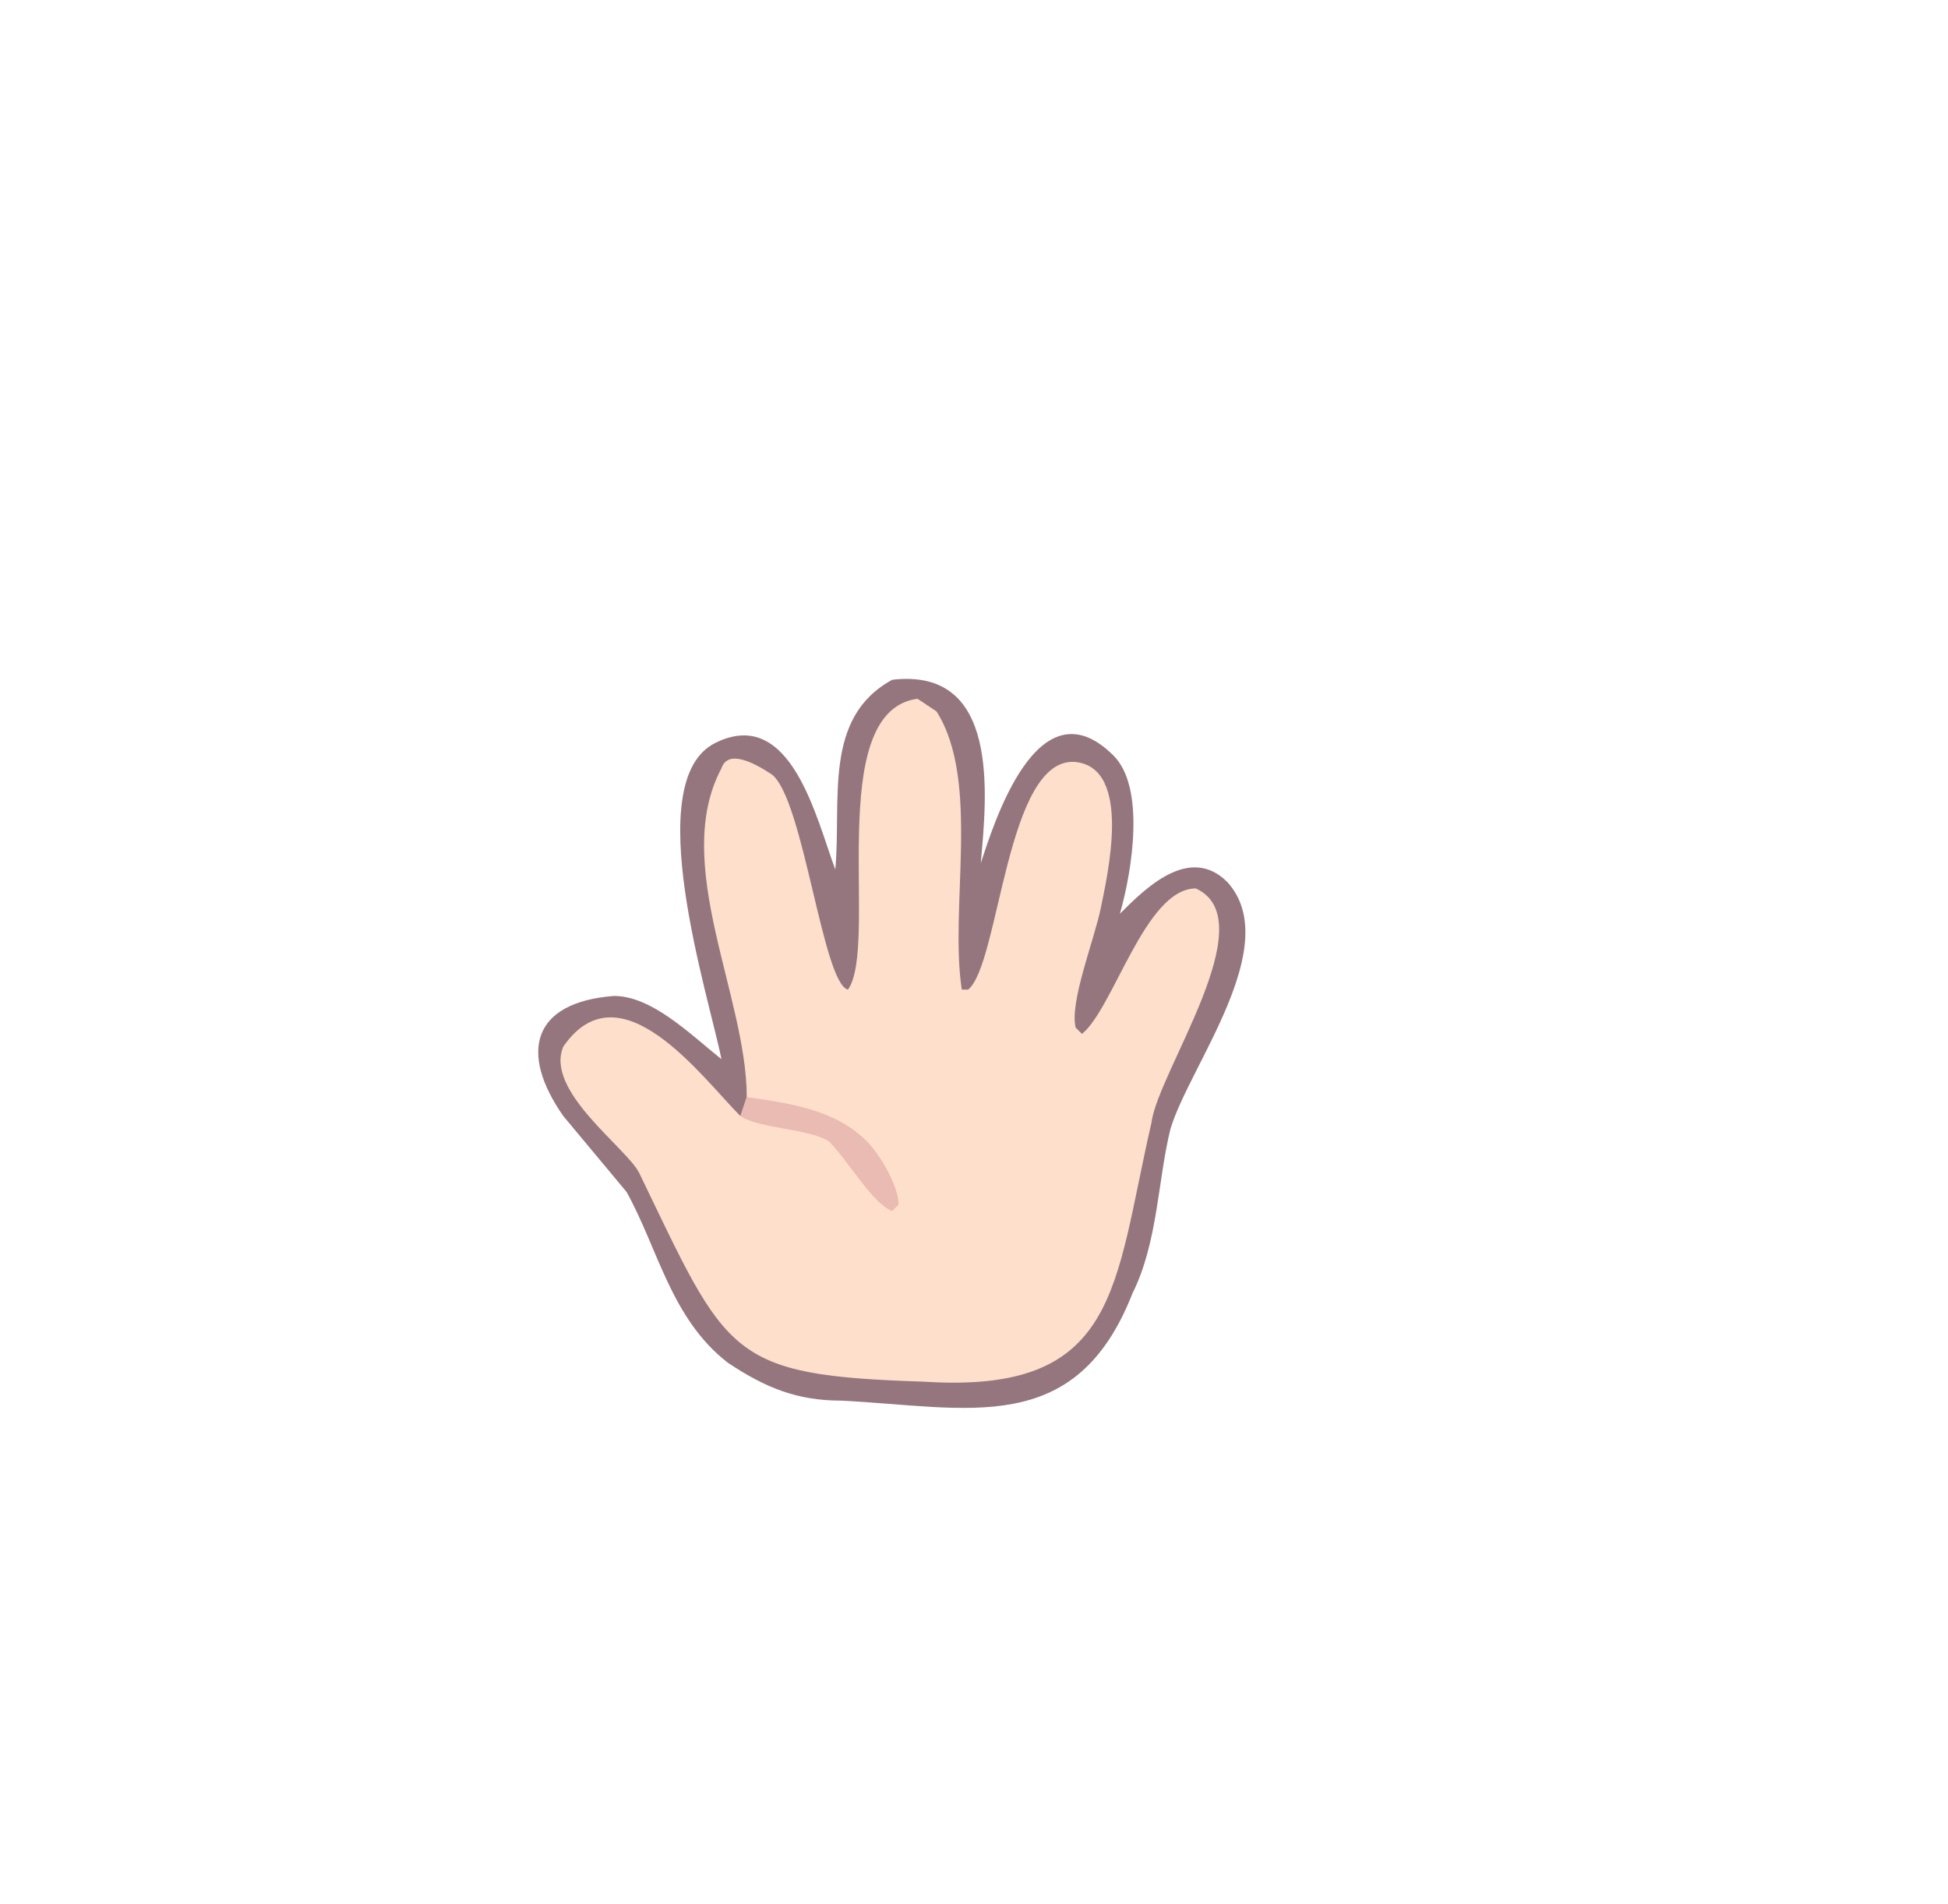
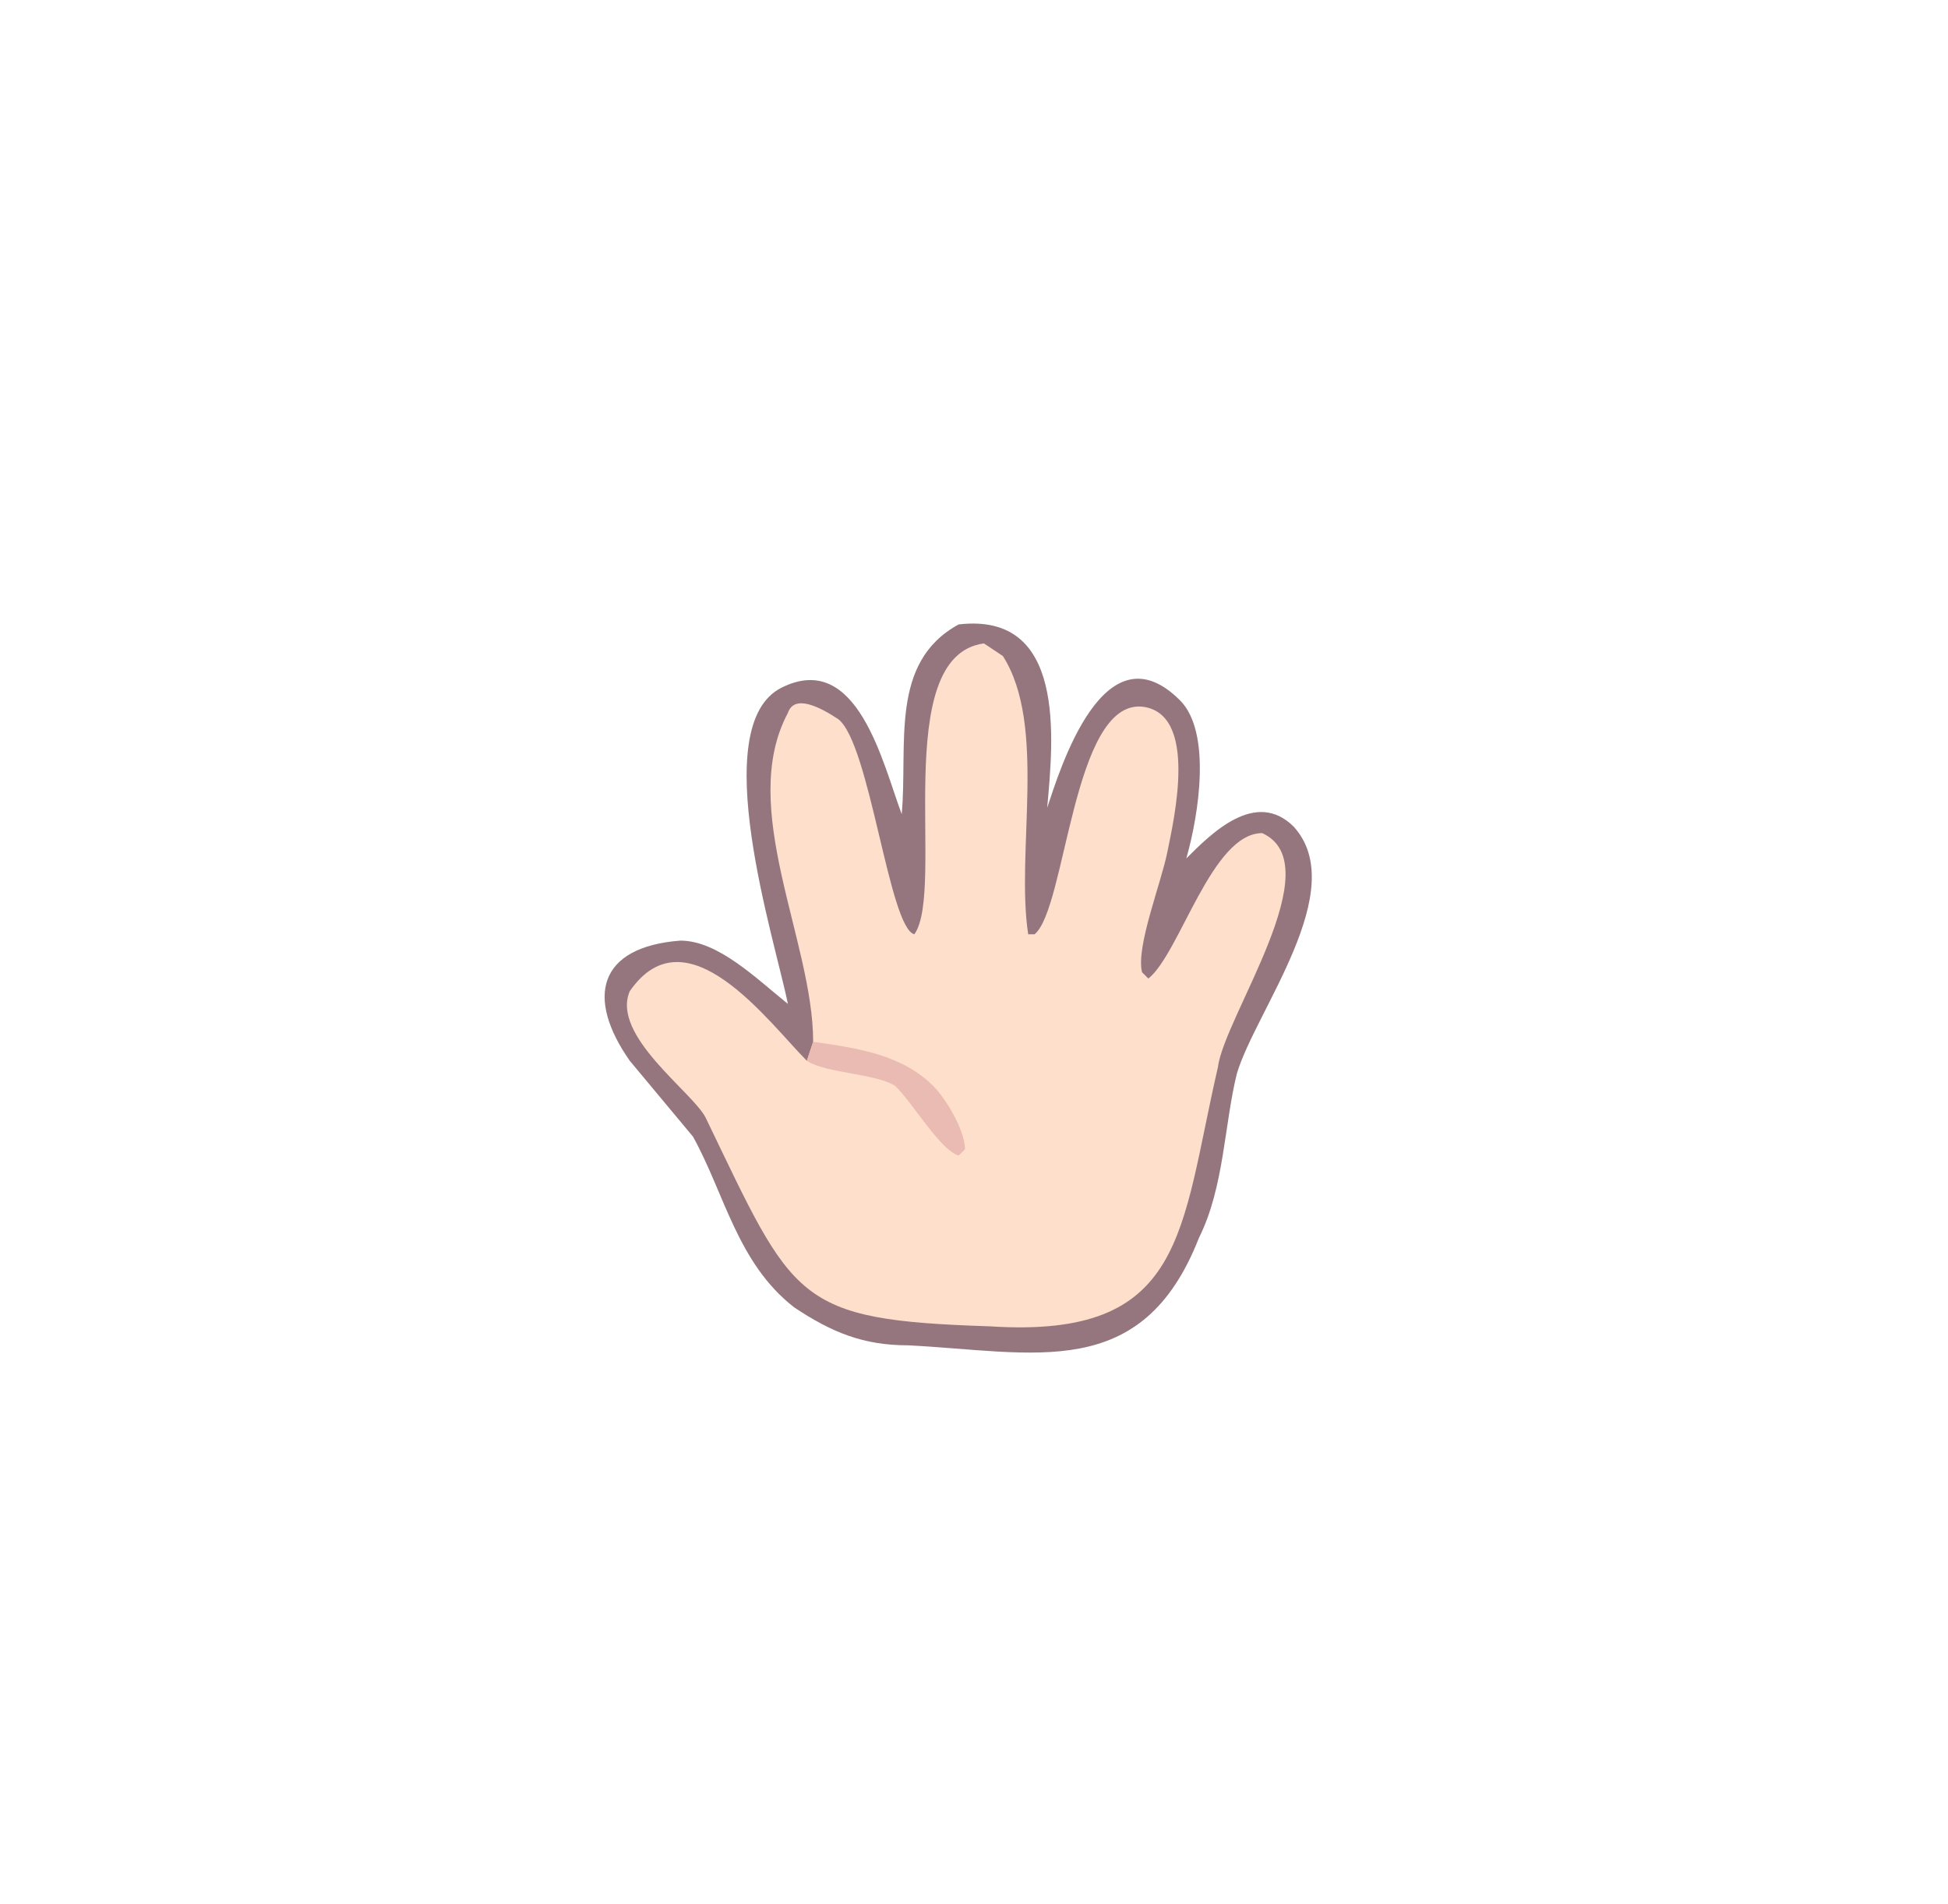
<svg xmlns="http://www.w3.org/2000/svg" width="44" height="43" viewBox="0 0 44 43">
  <defs>
    <clipPath id="clip_sgtcute_04">
      <rect x="0" y="0" width="44" height="43" />
    </clipPath>
  </defs>
  <g clip-path="url(#clip_sgtcute_04)">
-     <svg x="0.01" y="-1" width="44" height="43" viewBox="924 0 308 288" preserveAspectRatio="xMidYMid meet" style="overflow:hidden">
+     <svg x="1.51" y="-2.25" width="44" height="43" viewBox="924 0 308 288" preserveAspectRatio="xMidYMid meet" style="overflow:hidden">
      <g transform="translate(0 0)" data-sgt-offset="1">
        <path fill="#897582" d="M767 396c4 0 17 2 17-3-1-6 0-12 6-15 5 1 6 4 9 1 2-3 2-7 6-7 3 0 6 0 8 2l1 4 3 2 7-2c2 1 6 3 7 6l-1 8c4 3 11 8 8 13-3 4-5 4-9 6 6 11 1 16-10 14 0 10 6 20-9 25l-4 10c23-6 21 23-12 24 1 7-3 28-7 33a10 10 0 0 1-14 2c-4-4-4-8-5-12h-4c-3 4-3 14-8 14-10 1-14-5-15-13h-3c-2 3 0 6-3 8-6 4-10 1-13-4l-6 4c-3-1-10-4-9-9 2-5-6-4-8-9-3-5 2-8 6-10-8-11-3-14 8-14 2-3 1-5 3-7s8-3 10 0c2 2 3 2 6 2l3-1c-1-3-12-3-12-15-1-2-6-4-9-6-5-9-5-24 8-27-2-25 25-22 41-25l1-2 1-1h3l-1 4Z" data-index="1" style="opacity:1" />
        <path fill="#897582" d="M730 406c4-3 9-4 14-5 4 1 4 3 3 7 9-2 38-2 46 2 10 5 7 28 6 38-1 3-1 7-4 9-11 5-56 7-62-4l-1-3c-1 2-3 2-6 3l-1-6-1-3 1-21c0-5 1-13 5-17Z" data-index="2" />
        <path fill="#FAF1E6" d="M730 406c4-3 9-4 14-5 4 1 4 3 3 7h-3c-8 3-10 3-12 12l-1 3-1 4h-2l-3-4c0-5 1-13 5-17Z" data-index="3" />
        <path fill="#D0D0D3" d="m732 409 11-4 1 3c-8 3-10 3-12 12-4-5-5-4 0-11Z" data-index="4" />
        <path fill="#FEFEFE" d="M730 406c4-3 9-4 14-5 4 1 4 3 3 7h-3l-1-3-11 4c0-1 9-4 12-7l-10 3c-1 1-2 2-4 1Z" data-index="5" />
        <path fill="#D0D0D3" d="m725 423 3 4h2l1-4 1 27c-1 2-3 2-6 3l-1-6-1-3 1-21Z" data-index="6" />
        <path fill="#CBC9D5" d="M725 447c5 0 3 1 7 3-1 2-3 2-6 3l-1-6Z" data-index="7" />
        <path fill="#D0D0D3" d="M734 441c-1-6-1-23 3-27 13-7 44-7 57 0 5 3 3 24 4 29 1 22-42 15-55 14-3-1-7-4-9-8v-8Z" data-index="8" style="opacity:1" />
        <path fill="#E9BBB2" d="M741 439c4 0 6 0 7 5l-4 3h-3c-3-1-4-2-4-5l4-3Z" data-index="9" />
        <path fill="#FAF1E6" d="M734 441v-1l7-1-4 3c0 3 1 4 4 5-3 0-4-1-7 2v-8Z" data-index="10" />
        <path fill="#F19C94" d="M786 439c3 0 7 0 8 4l-3 4c-4 0-6 0-8-4l3-4Z" data-index="11" style="opacity:1" />
        <path fill="#95767E" d="M746 430a5 5 0 1 1 3 9 5 5 0 0 1-3-9Z" data-index="12" />
        <path fill="#897582" d="M782 430a5 5 0 1 1 2 9 5 5 0 0 1-2-9Z" data-index="13" />
        <path fill="#897582" d="M760 437c1 0 3 3 5 3 3 0 4-3 7-3l1 2c-5 5-13 5-13-2Z" data-index="14" />
        <path fill="#FEFEFE" d="m744 414 5 1v1l-6 3h-3l-1-1 5-4Z" data-index="15" />
        <path fill="#95767E" d="M705 488c-8-11-3-14 8-14 2-3 1-5 3-7s8-3 10 0c2 2 3 2 6 2l-2 2 1 1c-4 9-30 15-11 30 13 3 14-5 18-7l1 2h1c2 3 2 7 1 11h-3c-2 3 0 6-3 8-6 4-10 1-13-4l-6 4c-3-1-10-4-9-9 2-5-6-4-8-9-3-5 2-8 6-10Z" data-index="16" style="opacity:1" />
        <path fill="#FBC7AF" d="M712 506c-1-10-12-3-9-13 9-6 2-8 2-13 4-7 4 0 10-3 4-2 1-7 5-8 5-2 4 3 7 4 2 0 2 0 3-2l1 1c-4 9-30 15-11 30-2 2-4 4-7 4h-1Z" data-index="17" style="opacity:1" />
        <path fill="#E9BBB2" d="M720 502c13 3 14-5 18-7l1 2c1 3 2 5 1 7-1 1-3 0-7 4l1 5-6 1c-2-3-1-3-4-4-4 0-13 3-14-2l2-2h1c3 0 5-2 7-4Z" data-index="18" style="opacity:1" />
        <path fill="#D0D0D3" d="M744 401c16-3 41-3 56 4 8 4 7 29 7 37l-2 3c-1-2 1-1-2-2l-4 5c1-10 4-33-6-38-8-4-37-4-46-2 1-4 1-6-3-7Z" data-index="19" />
        <path fill="#BCBCCD" d="m799 448 4-5c3 1 1 0 2 2l2-3c-1 10-2 20-14 22-17 4-34 3-51 1-8-1-14-4-16-12 3-1 5-1 6-3l1 3c6 11 51 9 62 4 3-2 3-6 4-9Z" data-index="20" style="opacity:1" />
        <path fill="#95767E" d="M714 447c-5-9-5-24 8-27v20l-1 7 3-3 1 3 1 6-1 3-2-3c-1-2-6-4-9-6Z" data-index="21" />
        <path fill="#FBC7AF" d="M715 435c0-4 0-8 4-11l1 1c2 3 1 10 1 14l-6-4Z" data-index="22" />
        <path fill="#F19C94" d="m715 435 6 4 1 1-1 7c-6-4-6-4-6-12Z" data-index="23" />
        <path fill="#998D95" d="m764 393 1-1h3l-1 4v-1l-1 1-1-1-1-2Z" data-index="24" />
        <path fill="#D0D0D3" d="m745 471 1-2 28 1 10-1 3 2c4 9 8 24-3 29-10 5-37 6-43-6-3-5 2-17 4-23Z" data-index="25" />
        <path fill="#91716A" d="M758 475h20c5 3 4 7 4 12 0 3-1 6-4 6-7 1-19 2-25-1s-4-12-1-16l6-1Z" data-index="26" style="opacity:1" />
        <path fill="#FBC7AF" d="M771 492c-3 0-16 1-17-2-9-17 12-13 20-13l5 2c2 4 2 10-3 12l-5 1Z" data-index="27" />
        <path fill="#E9BBB2" d="m774 477 5 2c2 4 2 10-3 12l-5 1c1-2 1-2 3-2a2 2 0 0 1 1-4v-2a2 2 0 0 1-1-5v-2Z" data-index="28" />
        <path fill="#91716A" d="M774 479a2 2 0 1 1 3 4 2 2 0 0 1-3-4Z" data-index="29" />
        <path fill="#91716A" d="M775 486a2 2 0 1 1-1 4 2 2 0 0 1 1-4Z" data-index="30" />
        <path fill="#CBC9D5" d="m745 471 1-2 28 1 10-1-1 5h-5v1h-20c-3-2-10-2-13-4Z" data-index="31" />
        <path fill="#CBC9D5" d="m792 399-5-2c3-9 0-4-1-11l4-4c4-1 6 4 11 0 3-2 1-3 3-6 8-3 6 5 12 7 3 1 4-1 7-1 6 2 3 7 3 10l2 5-4 4c-2 3-3 9-6 9 2-5 2-7 2-12-9-12-18-12-25 1h-3Z" data-index="32" style="opacity:1" />
        <path fill="#BCBCCD" d="M792 399c1-4 1-5 4-8 6-5 16-6 21 0 2 2 3 4 3 7-9-12-18-12-25 1h-3Z" data-index="33" />
        <path fill="#BCBCCD" d="M828 397c3 1 7 2 7 6l-3 3c-3 1-4 0-5 3-2 5 2 7 0 10l-3 3-3-1c-4-2-7 2-11-1-1-3 1-5 4-7l4-3c3 0 4-6 6-9l4-4Z" data-index="34" style="opacity:1" />
        <path fill="#D0D0D3" d="M804 393c13-1 17 11 6 19l-2-1-1-3c-1-4-7-6-8-9 1-3 3-4 5-6Z" data-index="35" />
        <path fill="#998D95" d="M736 473v4l2 5-1 8-2 2-6 3c-3 0-3 0-5-2-1-4 0-6 2-9l1-2 9-9Z" data-index="36" />
        <path fill="#CBC9D5" d="m726 484 3 2 6 6-6 3c-3 0-3 0-5-2-1-4 0-6 2-9Z" data-index="37" />
        <path fill="#FAF1E6" d="m726 484 3 2-2 4-3 3c-1-4 0-6 2-9Z" data-index="38" />
        <path fill="#D0D0D3" d="m724 493 3-3 2 5c-3 0-3 0-5-2Z" data-index="39" />
        <path fill="#D0D0D3" d="M736 473v4c-1 3-1 6-3 8l-6-3 9-9Z" data-index="40" />
        <path fill="#D0D0D3" d="M791 470c6-1 8-2 14-5l3 9c2 7-11 6-15 7l-3-11h1Z" data-index="41" />
        <path fill="#BCBCCD" d="m793 481-3-11h1c2 6 13 5 17 4 2 7-11 6-15 7Z" data-index="42" />
        <path fill="#D0D0D3" d="M812 462c10 1 4 9 0 13-2 0-4-9-5-11l5-2Z" data-index="43" />
        <path fill="#CBC9D5" d="M744 502c5 3 10 2 15 5l1 2c-4 1-11 1-15-1l-1-6Z" data-index="44" />
        <path fill="#E9BBB2" d="M810 437c0-3-1-11 1-13 4-1 5 7 5 10-2 3-2 4-6 3Z" data-index="45" />
        <path fill="#BCBCCD" d="M781 511h5c1 3-2 5-4 6-3 1-8 0-9-4v-1l8-1Z" data-index="46" />
        <path fill="#CBC9D5" d="M781 511h5c1 3-2 5-4 6l-1-6Z" data-index="47" />
        <path fill="#CBC9D5" d="M788 502c0 9-8 8-15 7v-2c2-2 10-2 15-5Z" data-index="48" />
        <path fill="#CBC9D5" d="m745 511 13 1c1 2 0 2-1 4-6 3-10 1-12-5Z" data-index="49" />
        <path fill="#F19C94" d="M816 434c0 5 0 10-4 12-3 0-2-6-2-9 4 1 4 0 6-3Z" data-index="50" />
        <path fill="#CBC9D5" d="M720 485v7c1 5 5 5 8 7l-1 1c-9-1-13-7-7-15Z" data-index="51" />
        <path fill="#CBC9D5" d="m736 473 6-4-4 13-2-5v-4Z" data-index="52" />
        <path fill="#95767E" d="M448 389c3-6 6-10 12-13 5-2 11-2 16 0 6 3 9 7 12 13 5-2 10-3 16-1 5 1 10 5 12 10 4 7 3 12 0 19l4 2c15 8 14 33-4 38 3 8 3 13 0 21-3 5-10 9-16 9-5 1-7 0-12-1-2 5-5 9-11 12-5 2-10 3-16 1-6-3-10-7-13-13-5 2-10 2-15 1-5-2-10-5-12-10-4-6-3-13-1-20-19-10-20-31 0-39-2-6-3-11-1-17 1-5 5-9 10-12 6-3 12-2 19 0Z" data-index="53" />
        <path fill="#91716A" d="M469 409c7 0 10 2 16 5l2 3c5 5 7 8 9 16v7c-1 6-2 8-5 14l-3 3c-6 5-9 6-16 8h-5c-6 0-10-2-15-5l-4-3c-5-6-6-9-8-16v-4c0-7 2-11 5-16l4-4c5-5 9-6 16-8h4Z" data-index="54" />
        <path fill="#FEE891" d="M442 439a26 26 0 1 1 52-4 26 26 0 0 1-52 4Z" data-index="55" />
        <path fill="#F8CF94" d="M450 450c3 6 12 9 18 9 11 1 17-7 24-13l1-1a26 26 0 0 1-48 4l3-1 2 2Z" data-index="56" />
        <path fill="#E9BBB2" d="M447 439c3-1 6-2 9 1l-1 4-7-1-1-4Z" data-index="57" />
        <path fill="#E9BBB2" d="M482 438c3 0 5 0 7 2 0 3 0 2-2 4-3 0-4 1-6-2l1-4Z" data-index="58" />
        <path fill="#91716A" d="M456 431a3 3 0 1 1-1 6 3 3 0 0 1 1-6Z" data-index="59" />
        <path fill="#8A745B" d="M479 431a3 3 0 1 1 3 6 3 3 0 0 1-3-6Z" data-index="60" />
        <path fill="#8A745B" d="m472 439 1 2c-2 3-6 2-9 1l-1-2h1c4 1 4 2 8-1Z" data-index="61" />
        <path fill="#D1A4F4" d="m488 457 3-3c5 3 14 1 20 1l4-1-1 2 2 1c3 8 3 13 0 21-3 5-10 9-16 9v-1l3-1v-1h-5l-12-3c-6-5-10-9-14-16 7-2 10-3 16-8Z" data-index="62" />
        <path fill="#897582" d="m511 455 4-1-1 2 2 1c3 8 3 13 0 21-3 5-10 9-16 9v-1l3-1v-1h-5c14-3 20-11 15-26l-2-3Z" data-index="63" />
        <path fill="#C596D4" d="m488 457 3-3c5 3 14 1 20 1l2 3-2 1c-8 2-16 2-23-2Z" data-index="64" />
        <path fill="#FEE891" d="M423 416c-7-19 8-31 27-22 5 3 13 9 15 15-7 2-11 3-16 8l-4 4c-4-3-15-2-20-1l-2-4Z" data-index="65" />
        <path fill="#AFCF99" d="M423 416c10-3 16-2 26 1l-4 4c-4-3-15-2-20-1l-2-4Z" data-index="66" />
        <path fill="#91E5DC" d="M440 441c2 7 3 10 8 16l4 3c-2 5-2 15-2 21l-3 1c-5 2-11 3-16 0-4-2-7-5-8-9-3-7-1-12 2-17 5-7 9-10 15-15Z" data-index="67" />
        <path fill="#70B7E2" d="m448 457 4 3c-2 5-2 15-2 21l-3 1c-3-9-1-16 1-25Z" data-index="68" />
        <path fill="#FCB2C5" d="m511 419 4 2c5 2 9 5 11 11 1 4 1 9-1 13s-6 7-10 9l-4 1c-6 0-15 2-20-1 3-6 4-8 5-14v-7c7-4 11-8 15-14Z" data-index="69" />
        <path fill="#DC959D" d="m511 419 4 2c-4 5-7 9-13 13-2 2-5 3-6 6v-7c7-4 11-8 15-14Z" data-index="70" />
        <path fill="#F19C94" d="M487 393c6-2 11-4 17-1 4 1 7 4 9 8 3 7 2 13-2 19s-8 10-15 14c-2-8-4-11-9-16l-2-3c2-6 2-13 1-20l1-1Z" data-index="71" />
        <path fill="#EEA477" d="M487 393c6 5 5 19 0 24l-2-3c2-6 2-13 1-20l1-1Z" data-index="72" />
        <path fill="#A9C2EC" d="M452 460c5 3 9 5 15 5h5c4 7 8 11 14 16l-1 4c-3 5-5 8-11 10-4 2-8 2-13 0-6-3-8-8-11-14 0-6 0-16 2-21Z" data-index="73" />
        <path fill="#C596D4" d="M467 465h5c4 7 8 11 14 16l-1 4c-9-6-13-11-18-20Z" data-index="74" />
        <path fill="#B2E988" d="M425 420c5-1 16-2 20 1-3 5-5 9-5 16v4c-6 5-10 8-15 15l-3-2c-5-2-10-6-12-11-1-5-1-9 1-13 3-6 8-8 14-10Z" data-index="75" />
        <path fill="#7EC3CA" d="M422 454c3-7 12-15 18-17v4c-6 5-10 8-15 15l-3-2Z" data-index="76" />
        <path fill="#FEBA7A" d="M452 390c2-5 5-9 10-11 4-1 9-1 13 1 6 3 9 8 11 14 1 7 1 14-1 20-6-3-9-5-16-5h-4c-2-6-10-12-15-15l2-4Z" data-index="77" />
        <path fill="#F8CF94" d="M452 390c7 5 14 10 17 19h-4c-2-6-10-12-15-15l2-4Z" data-index="78" />
        <path fill="#95767E" d="M754 107c16 0 14 21 16 32 12-2 9 2 18 5 8 2 7-4 16 5 7 2 14 4 15 13 3 19 0 39-9 55 6 4 5 9 6 16 2 21-25 16-40 17-19-1-38 3-34-23 1-5 1-7 5-10l-5-4c-10-9-10-18-15-28-3-7-10-11-11-20 0-9 11-12 17-10l11 7v-8c1-13-6-42 10-47Z" data-index="79" />
        <path fill="#FEDFCB" d="M747 170c1-9-2-51 3-57 16-15 16 24 16 31l3-1c6-2 12-1 15 5l3-1c7-1 12 1 15 8l3-1c11-1 12 13 12 22l-2 15c-2 10-3 16-9 25l1 4c4 1 5 4 4 8 0 5 2 15-5 17-14 2-29 1-43 1-17 0-22-6-16-24 1-2 3-2 5-2v-3c-8-7-13-11-17-22-1-2-3-10-5-12-3-6-8-10-10-16-1-4 2-8 7-9 4-1 8 2 12 4l5 6 3 2Z" data-index="80" />
        <path fill="#FBC7AF" d="m752 217 54-1 1 4c4 1 5 4 4 8 0 5 2 15-5 17-14 2-29 1-43 1-17 0-22-6-16-24 1-2 3-2 5-2v-3Z" data-index="81" />
        <path fill="#DC959D" d="m752 217 54-1 1 4h-55v-3Z" data-index="82" />
        <path fill="#F19C94" d="M752 220h1c-6 7-3 16 4 21l6 5c-17 0-22-6-16-24 1-2 3-2 5-2Z" data-index="83" />
        <path fill="#F19C94" d="M796 226a7 7 0 1 1 5 13 7 7 0 0 1-5-13Z" data-index="84" />
        <path fill="#FAF1E6" d="M798 228a4 4 0 1 1 1 9 4 4 0 0 1-1-9Z" data-index="85" />
        <path fill="#FBC7AF" d="M735 195c3 3 6 8 10 10 12 8 31 8 46 6 15-3 17-10 24-20-2 10-3 16-9 25l-54 1c-8-7-13-11-17-22Z" data-index="86" />
        <path fill="#F19C94" d="m766 144 3-1 1 4c0 2 0 7-2 10v-1c-2-3-2-8-2-12Z" data-index="87" />
        <path fill="#E9BBB2" d="m784 148 3-1c1 4 3 6 1 10-4 0-4-6-4-9Z" data-index="88" />
        <path fill="#F19C94" d="m802 155 3-1 1 6-1 2h-1c-3-3-2-4-2-7Z" data-index="89" />
        <path fill="#FBC7AF" d="m739 162 5 6-2 8c-1-5-3-8-3-14Z" data-index="90" />
        <path fill="#E9BBB2" d="m744 168 3 2-2 6h-3l2-8Z" data-index="91" />
        <path fill="#95767E" d="M1065 108c17-2 15 18 14 29 2-6 9-29 21-17 5 5 3 18 1 25 4-4 11-11 17-5 9 10-6 29-9 39-2 8-2 18-6 26-9 23-26 18-46 17-7 0-12-2-18-6-9-7-11-18-16-27l-10-12c-7-10-5-18 8-19 6 0 12 6 17 10-2-10-13-44-1-50s16 12 19 20c1-11-2-24 9-30Z" data-index="92" />
        <path fill="#FEDFCB" d="M1042 174c0-16-12-37-4-52 1-3 5-1 8 1 5 4 8 33 12 34 5-7-4-44 11-46l3 2c7 11 2 31 4 44h1c5-4 6-37 17-36 9 1 5 18 4 23s-5 15-4 19l1 1c5-4 10-23 18-23 11 5-6 29-7 37-6 26-5 43-36 41-31-1-31-4-45-33-2-4-15-13-12-20 9-13 22 5 28 11l1-3Z" data-index="93" />
        <path fill="#E9BBB2" d="M1042 174c7 1 14 2 19 7 2 2 5 7 5 10l-1 1c-3-1-7-8-10-11-3-2-11-2-14-4l1-3Z" data-index="94" />
        <path fill="#95767E" d="M166 399c13-1 11 6 17 6 11 0 12-4 21 9 8 0 16 5 16 13 1 9-3 16-3 25-2 29-15 40-42 42-18 0-35-5-46-20-10-15-13-36 4-48 0-15 5-30 24-22 3-3 4-3 9-5Z" data-index="95" style="opacity:1" />
        <path fill="#FEDFCB" d="M159 409c2-4 4-6 9-6 3-1 6 0 8 2l3 4 3 1c8-4 14-2 18 6l1 2h7c10 4 11 15 7 23l-2 3v9c-1 10-4 22-12 29-18 14-53 10-67-8-11-14-14-32 1-45l1-5c2-12 5-24 20-16l3 1Z" data-index="96" style="opacity:1" />
        <path fill="#F19C94" d="M159 409c2-4 4-6 9-6 3-1 6 0 8 2l3 4 3 1c8-4 14-2 18 6l1 2h7c10 4 11 15 7 23l-2 3v6l-6 3c-7 5-23 1-34 9v5h-1c-5-3-1-10-16-17-3 0-8 2-11 0v-1c6-5 25-3 18-20l-1-2 4-1-7-3v-14Z" data-index="97" />
        <path fill="#FEDFCB" d="M159 409c2-4 4-6 9-6 3-1 6 0 8 2l3 4 3 1 1 4-3 1c-1 10 0 25-11 28l-2-1c0-6 4-8-1-16l-7-3v-14Z" data-index="98" />
        <path fill="#E9BBB2" d="m179 409 3 1 1 4-3 1-1-6Z" data-index="99" />
        <path fill="#FEDFCB" d="M182 410c8-4 14-2 18 6l1 2c-1 9-1 14-5 22-6 7-11 7-17 0 4-10 5-16 4-26l-1-4Z" data-index="100" />
        <path fill="#FBC7AF" d="M173 462c-3-7-4-7-9-12-2-1-2-2-2-3 2-2 7 0 8-1 9-5 8 1 17 3l7-2c5 5 6 6 13 6-7 5-23 1-34 9Z" data-index="101" style="opacity:1" />
        <path fill="#FEDFCB" d="M201 418h7c10 4 11 15 7 23l-4 3c-4-1-7-3-10-6l-1 1-1-1h-1l-2 2c4-8 4-13 5-22Z" data-index="102" />
        <path fill="#E9BBB2" d="M201 418h7l-4 1c0 7 0 12-3 19l-1 1-1-1h-1l-2 2c4-8 4-13 5-22Z" data-index="103" />
        <path fill="#FBC7AF" d="m200 439 1-1c3 3 6 5 10 6l4-3-2 3v1h-1c-4 4-11 6-14 0l2-6Z" data-index="104" />
        <path fill="#FEDFCB" d="M136 424c2-12 5-24 20-16l3 1v14l7 3-4 1 1 2c-6-5-21-2-28 0l1-5Z" data-index="105" />
        <path fill="#E9BBB2" d="m156 408 3 1v14l7 3-4 1 1 2c-6-5-21-2-28 0l1-5 1 1c7-2 11-2 18-2l1-15Z" data-index="106" style="opacity:1" />
        <path fill="#95767E" d="M166 143c4 0 7 2 11 5l51 47c7 7 14 16 6 26-4 5-12 5-19 5 6 13 15 26 3 38-23 16-30-9-37-25-6 5-16 14-24 8-9-6-7-20-7-29l3-62c0-7 6-11 13-13Z" data-index="107" />
        <path fill="#FCB2C5" d="M166 147c10 1 31 26 40 33 6 7 18 15 24 23 14 20-10 20-20 20 4 12 16 25 7 37-21 18-28-14-35-27-5 5-14 15-22 12-3-1-5-3-6-6-3-8 3-64 2-76-1-8 1-14 10-16Z" data-index="108" />
        <path fill="#DC959D" d="M166 151a1828 1828 0 0 1 60 53c2 2 3 8 0 10-4 5-15 3-21 4l11 27c1 4 0 7-2 10-17 17-26-19-31-30l-11 11c-6 5-15 3-15-6l4-74c0-2 3-4 5-5Z" data-index="109" />
        <path fill="#FEFEFE" d="M184 221c-6 5-14 15-21 15l-2-2a365 365 0 0 1 4-80c2-1 3 0 5 1l53 49c4 4 3 10-3 11h-20l13 31v4c-12 22-23-14-27-24l-2-5Z" data-index="110" />
        <path fill="#FAF1E6" d="M186 226c8 4 11 26 26 21l1-1v4c-12 22-23-14-27-24Z" data-index="111" />
        <path fill="#897582" d="m1024 696 7 1c5 2 38 35 40 39 1 4 1 8-1 12-4 8-25 12-33 15-10 3-21 8-32 7-7-4-9-9-7-17 4-16 10-32 16-47 2-6 5-8 10-10Z" data-index="112" />
        <path fill="#D0D0D3" d="M1001 756c2-9 14-49 19-54l7-2c7 0 25 21 31 27 4 4 9 8 10 13 0 2 0 5-2 7-4 6-49 19-57 19l-6-2c-2-2-2-5-2-8Z" data-index="113" />
        <path fill="#A9C2EC" d="M1058 727c4 4 9 8 10 13 0 2 0 5-2 7-4 6-49 19-57 19l-6-2c-2-2-2-5-2-8 6 9 49-10 56-17 2-2 1-9 1-12Z" data-index="114" />
        <path fill="#897582" d="M799 696c17-1 18 18 23 30l6 20c10 33-15 24-33 18-17-5-56-12-31-36 7-7 27-29 35-32Z" data-index="115" style="opacity:1" />
        <path fill="#D0D0D3" d="M772 726c6-6 29-36 36-23 6 10 18 44 19 55-2 15-19 6-28 4l-29-10c-19-8-6-19 2-26Z" data-index="116" style="opacity:1" />
        <path fill="#A9C2EC" d="M827 758c-2 15-19 6-28 4l-29-10c-19-8-6-19 2-26-1 2-4 10-2 12 10 10 44 22 57 20Z" data-index="117" style="opacity:1" />
        <path fill="#897582" d="M709 639c7 0 55 14 60 19 3 2 4 6 4 10 0 9-17 23-25 30-4 5-9 11-15 14h-10c-5-2-7-6-9-10-4-10-18-48-14-56 2-4 5-6 9-7Z" data-index="118" style="opacity:1" />
        <path fill="#D0D0D3" d="M743 697c-3 5-8 11-14 12-2 0-5 0-7-2-5-4-19-48-19-56l2-6c2-2 5-2 8-2l31 9c19 6 39 10 14 31l-15 14Z" data-index="119" style="opacity:1" />
        <path fill="#A9C2EC" d="M743 697c-3 5-8 11-14 12-2 0-5 0-7-2-5-4-19-48-19-56l2-6c2-2 5-2 8-2-11 5 8 41 12 49s12 6 18 5Z" data-index="120" />
        <path fill="#897582" d="M1114 639c7 0 16 4 15 11-2 16-9 33-14 49-8 22-20 14-32 2l-26-25c-4-6-2-18 5-20 16-6 36-14 52-17Z" data-index="121" />
        <path fill="#D0D0D3" d="M1116 643c3 0 5 0 7 2 2 3 2 6 2 9-1 7-14 50-19 54h-8c-6-2-10-7-14-12l-5-5c-29-25-28-30 9-40 7-2 19-7 28-8Z" data-index="122" />
        <path fill="#A9C2EC" d="M1116 643c3 0 5 0 7 2 2 3 2 6 2 9-1 7-14 50-19 54h-8c-6-2-10-7-14-12 6 2 14 4 18-2 5-7 23-45 14-51Z" data-index="123" />
        <path fill="#95767E" d="M468 99c8-7 20-7 20 7 0 7-7 14-12 18l2 30-2 43c9 8 21 23 4 30-6 0-8-1-12-4l-1 1c-3 2-6 3-10 3-3 0-5-1-7-3-8-10 3-21 10-27-2-25-2-47 0-73-9-8-21-20-5-29 7-1 8 0 13 4Z" data-index="124" />
        <path fill="#FAF1E6" d="M468 105c3-3 5-6 10-7 4 0 7 3 6 7 0 8-6 13-11 18v8c2 23 1 45-1 68 7 6 21 18 7 25-6-1-7-3-11-8-11 16-28 2-4-17-2-28-2-46 0-76-7-6-20-17-7-25 6 0 7 2 11 7Z" data-index="125" />
        <path fill="#897582" d="M462 661h8c3 1 7 3 8 6 3 5 4 67 1 73-1 4-5 6-9 8-10 1-17-2-18-14v-58c0-8 2-12 10-15Z" data-index="126" />
        <path fill="#D0D0D3" d="M456 701c0-8-2-27 3-34 5-6 17-3 17 5l1 64c-2 4-3 7-8 8-18 5-13-31-13-43Z" data-index="127" style="opacity:1" />
        <path fill="#A9C2EC" d="M456 701c7 10-4 30 14 37l7-2c-2 4-3 7-8 8-18 5-13-31-13-43Z" data-index="128" />
        <path fill="#897582" d="M138 691c10-1 59-2 65 2 3 1 5 5 6 8 1 4 0 7-2 10-2 4-5 5-9 7-9 0-58 1-64-2-3-1-6-4-7-8-1-3-1-7 1-11 2-3 6-5 10-6Z" data-index="129" />
        <path fill="#D0D0D3" d="M133 697c8-4 32-3 42-3s28-3 31 9c-1 6-3 10-8 10-16 2-32 1-48 1-11 1-27-3-17-17Z" data-index="130" />
        <path fill="#A9C2EC" d="M206 703c-1 6-3 10-8 10-16 2-32 1-48 1-11 1-27-3-17-17 0 2 0 7 2 9 4 3 12 4 17 3 14 0 42 3 54-6Z" data-index="131" />
        <path fill="#897582" d="M431 680h4c4 1 6 3 8 6 2 8 2 31-1 38-5 11-18 2-25-2-8-4-26-11-20-22 4-6 28-18 34-20Z" data-index="132" />
        <path fill="#D0D0D3" d="m409 696 7-4c29-19 25 1 24 24-1 17-15 6-23 2-11-4-26-14-8-22Z" data-index="133" style="opacity:1" />
        <path fill="#A9C2EC" d="M440 716c-1 17-15 6-23 2-11-4-26-14-8-22l-4 7c7 8 24 16 35 13Z" data-index="134" />
        <path fill="#897582" d="M153 726c47-1 47-1 24 40-11 14-20-1-25-11s-16-24 1-29Z" data-index="135" />
        <path fill="#D0D0D3" d="M149 731c6-3 18-2 24-2 14 0 20 2 12 16l-4 8c-14 29-21 8-30-8-2-4-5-9-2-14Z" data-index="136" />
        <path fill="#A9C2EC" d="M149 731c5 4 10 28 21 27 7-1 9-12 15-13l-4 8c-14 29-21 8-30-8-2-4-5-9-2-14Z" data-index="137" />
        <path fill="#E9BBB2" d="M1064 370c3 0 8 1 8 5 2 14 2 29 1 42-1 3-4 5-6 6-3 0-9-2-9-5v-43c1-3 4-4 6-5Z" data-index="139" />
        <path fill="#FAF1E6" d="M1063 374c3 0 3-1 5 1l1 3v37l-2 4c-3 0-2 0-5-2l-1-7c1-7-2-32 2-36Z" data-index="140" />
        <path fill="#E9BBB2" d="M1062 442c17-1 9 18 11 30 1 6 1 18-5 22-2 0-8 0-9-3-3-14-1-29-1-43 0-3 2-5 4-6Z" data-index="141" />
        <path fill="#FAF1E6" d="m1063 445 5 1c3 3 1 34 1 41l-2 4c-3-1-3 0-5-2l-1-7c1-7-2-32 2-37Z" data-index="142" />
        <path fill="#E9BBB2" d="M1011 424c10 0 33-1 42 2 6 1 6 12-3 14l-41-1c-6-5-7-13 2-15Z" data-index="143" />
        <path fill="#FAF1E6" d="M1011 428h25c5 0 15-2 17 4l-2 4h-25c-4 0-18 1-18-5l3-3Z" data-index="144" />
        <path fill="#E9BBB2" d="M1080 424c11 0 28-1 39 1 8 1 11 9 2 14h-40c-7-1-11-10-1-15Z" data-index="145" />
        <path fill="#FAF1E6" d="M1081 428h25c5 0 15-2 17 4l-3 4h-31c-4 0-10 0-11-4l3-4Z" data-index="146" />
        <path fill="#95767E" d="M764 393c-2-3-13-9-6-16 7-6 22 1 15 10l-5 5h-3l-1 1Z" data-index="147" />
        <path fill="#F8CF94" d="M760 383c2-8 10-9 11 0-3 8-8 7-11 0Z" data-index="148" />
        <path fill="#FEDFCB" d="M760 383h11c-3 8-8 7-11 0Z" data-index="149" />
      </g>
    </svg>
  </g>
</svg>
